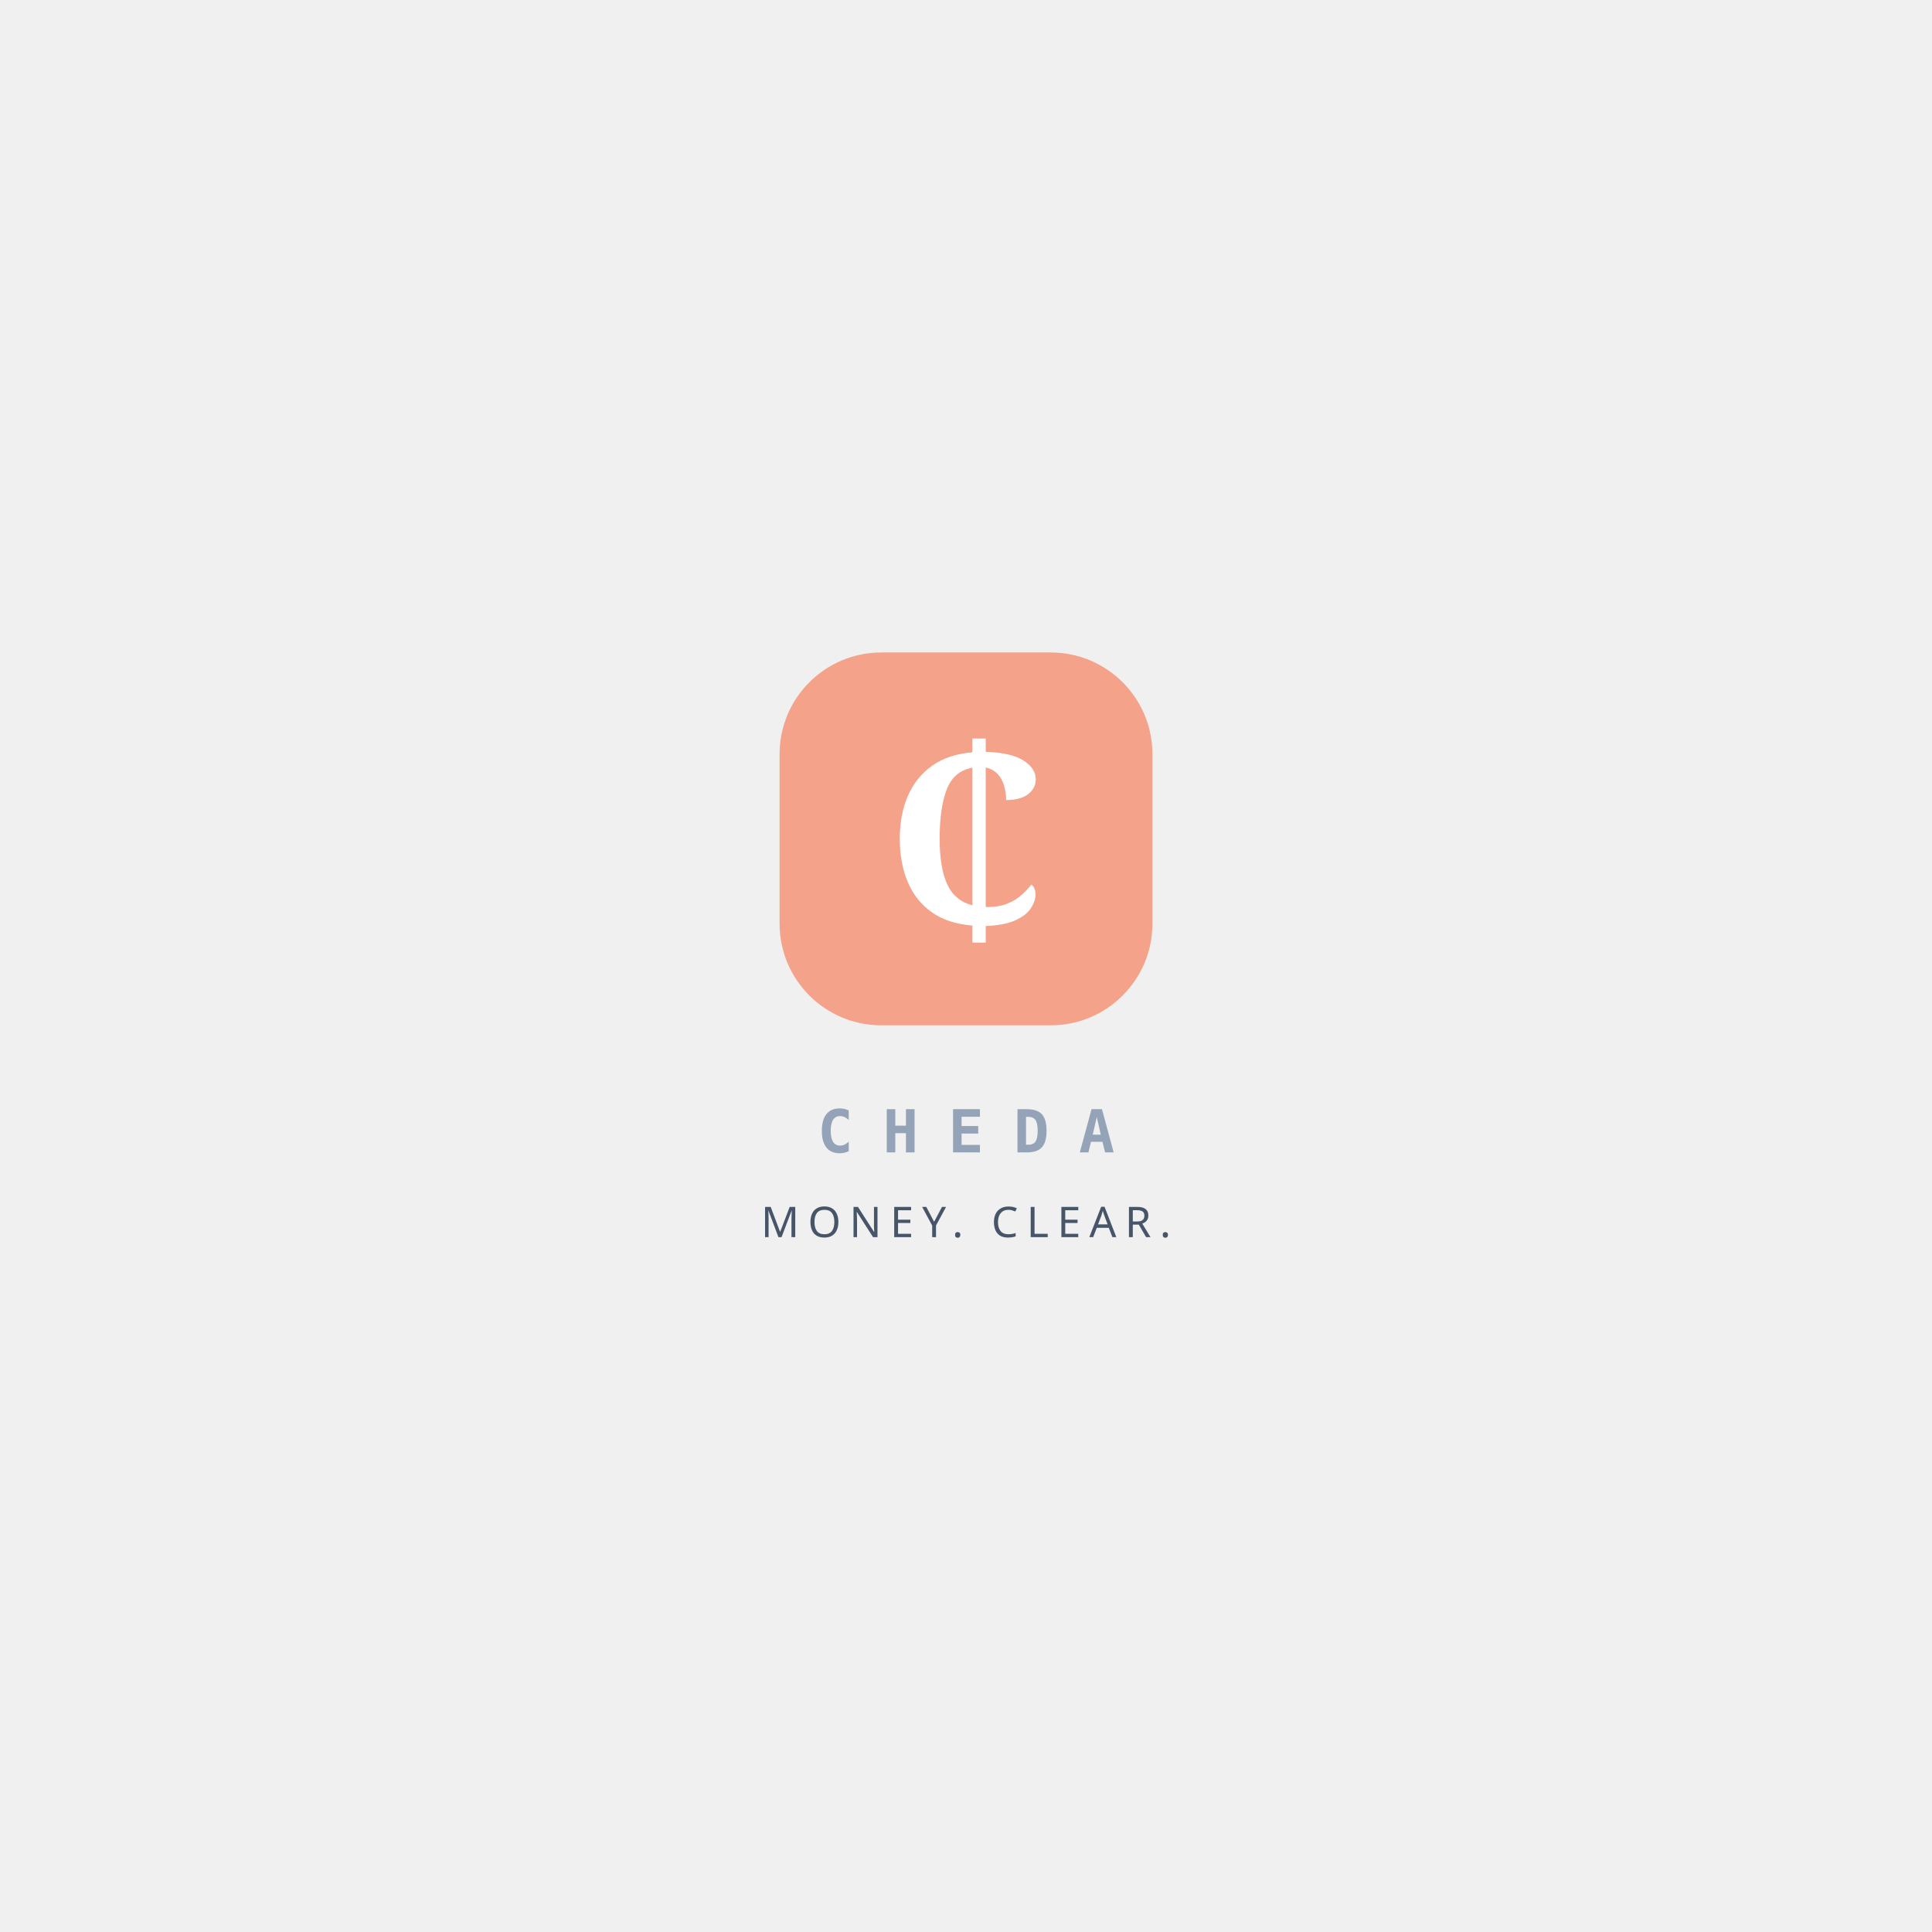
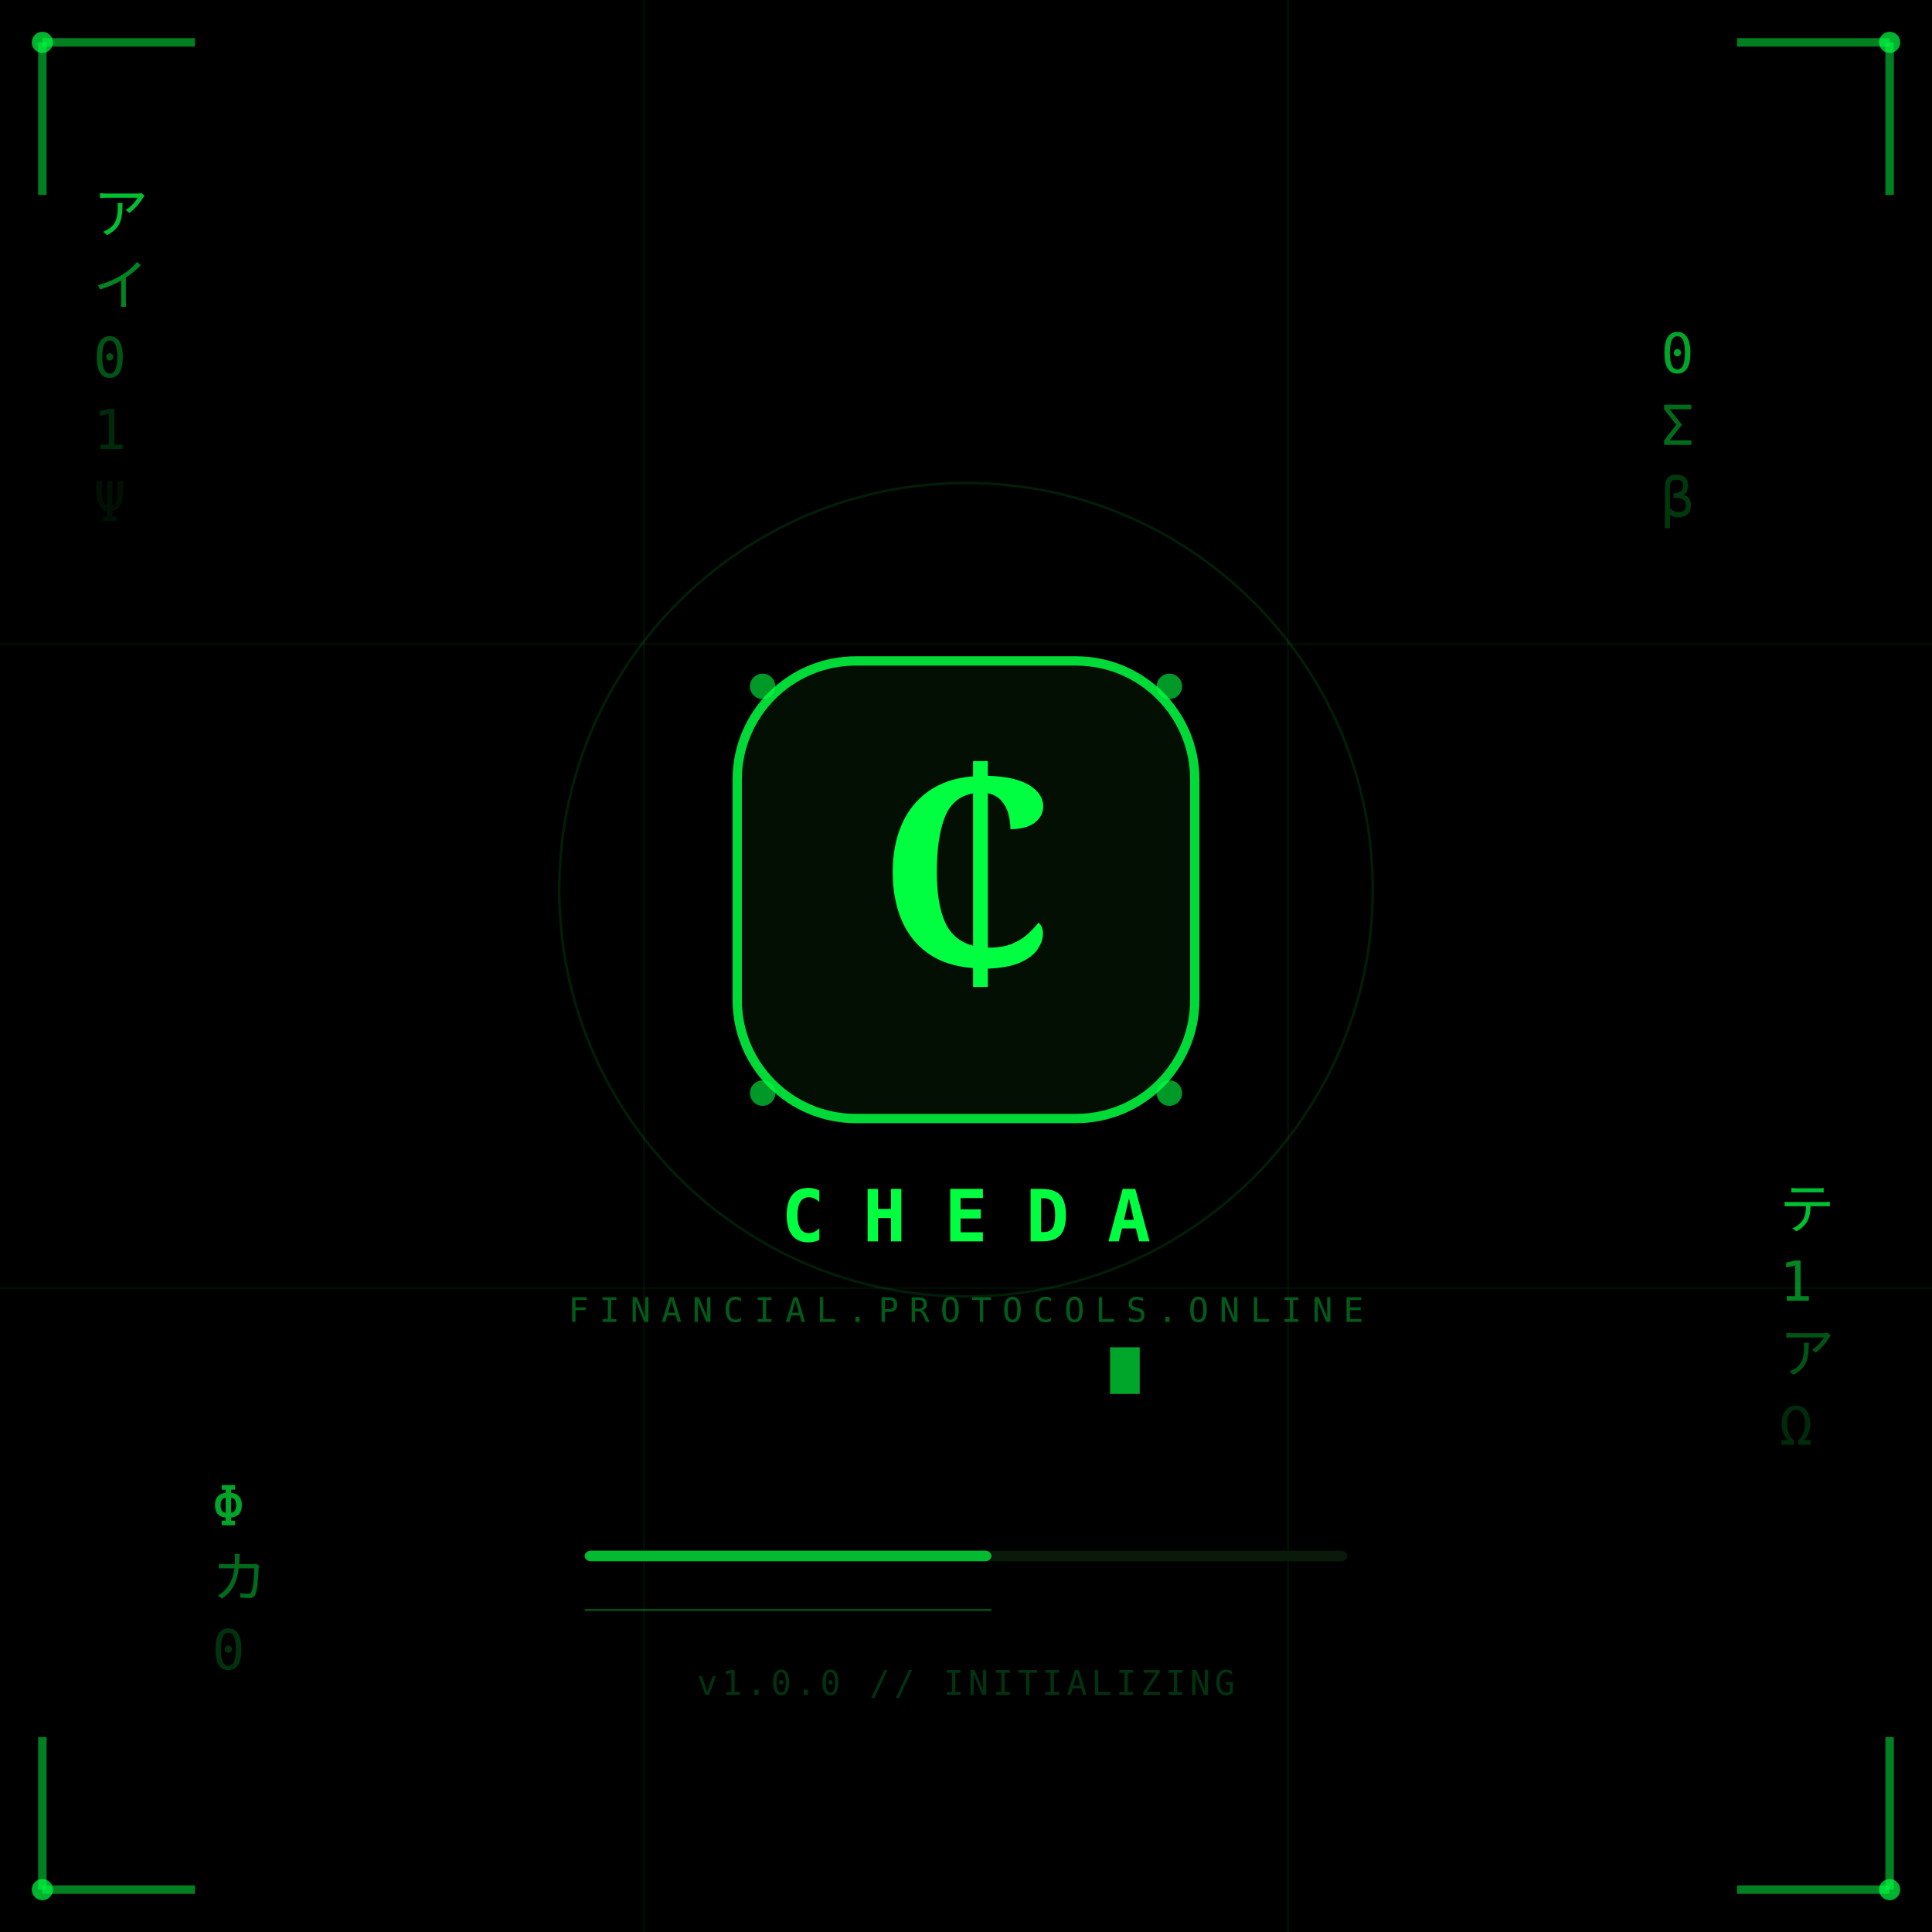
<svg xmlns="http://www.w3.org/2000/svg" width="456" height="456" viewBox="0 0 456 456">
-   <rect x="184" y="154" width="88" height="88" rx="24" fill="#F4A28A" />
-   <text x="228" y="218" font-family="Georgia, serif" font-size="56" font-weight="bold" fill="#FFFFFF" text-anchor="middle">₵</text>
-   <text x="228" y="272" font-family="monospace, sans-serif" font-size="14" font-weight="600" fill="#94A3B8" text-anchor="middle" letter-spacing="7">CHEDA</text>
-   <text x="228" y="292" font-family="sans-serif" font-size="10" fill="#475569" text-anchor="middle" letter-spacing="2">MONEY. CLEAR.</text>
+   <rect width="456" height="456" fill="#000000" />
+   <line x1="0" y1="152" x2="456" y2="152" stroke="#00FF41" stroke-width="0.4" opacity="0.07" />
+   <line x1="0" y1="304" x2="456" y2="304" stroke="#00FF41" stroke-width="0.4" opacity="0.07" />
+   <line x1="152" y1="0" x2="152" y2="456" stroke="#00FF41" stroke-width="0.4" opacity="0.07" />
+   <line x1="304" y1="0" x2="304" y2="456" stroke="#00FF41" stroke-width="0.4" opacity="0.07" />
+   <line x1="10" y1="10" x2="46" y2="10" stroke="#00FF41" stroke-width="2" opacity="0.5" />
+   <line x1="10" y1="10" x2="10" y2="46" stroke="#00FF41" stroke-width="2" opacity="0.5" />
+   <circle cx="10" cy="10" r="2.5" fill="#00FF41" opacity="0.7" />
+   <line x1="446" y1="10" x2="410" y2="10" stroke="#00FF41" stroke-width="2" opacity="0.5" />
+   <line x1="446" y1="10" x2="446" y2="46" stroke="#00FF41" stroke-width="2" opacity="0.5" />
+   <circle cx="446" cy="10" r="2.5" fill="#00FF41" opacity="0.7" />
+   <line x1="10" y1="446" x2="46" y2="446" stroke="#00FF41" stroke-width="2" opacity="0.5" />
+   <line x1="10" y1="446" x2="10" y2="410" stroke="#00FF41" stroke-width="2" opacity="0.5" />
+   <circle cx="10" cy="446" r="2.5" fill="#00FF41" opacity="0.7" />
+   <line x1="446" y1="446" x2="410" y2="446" stroke="#00FF41" stroke-width="2" opacity="0.5" />
+   <line x1="446" y1="446" x2="446" y2="410" stroke="#00FF41" stroke-width="2" opacity="0.5" />
+   <circle cx="446" cy="446" r="2.5" fill="#00FF41" opacity="0.7" />
+   <text x="22" y="55" font-family="monospace" font-size="13" fill="#00FF41" opacity="0.75">ア</text>
+   <text x="22" y="72" font-family="monospace" font-size="13" fill="#00FF41" opacity="0.52">イ</text>
+   <text x="22" y="89" font-family="monospace" font-size="13" fill="#00FF41" opacity="0.33">0</text>
+   <text x="22" y="106" font-family="monospace" font-size="13" fill="#00FF41" opacity="0.17">1</text>
+   <text x="22" y="123" font-family="monospace" font-size="13" fill="#00FF41" opacity="0.07">Ψ</text>
+   <text x="420" y="290" font-family="monospace" font-size="13" fill="#00FF41" opacity="0.75">テ</text>
+   <text x="420" y="307" font-family="monospace" font-size="13" fill="#00FF41" opacity="0.52">1</text>
+   <text x="420" y="324" font-family="monospace" font-size="13" fill="#00FF41" opacity="0.33">ア</text>
+   <text x="420" y="341" font-family="monospace" font-size="13" fill="#00FF41" opacity="0.17">Ω</text>
+   <text x="50" y="360" font-family="monospace" font-size="13" fill="#00FF41" opacity="0.65">Φ</text>
+   <text x="50" y="377" font-family="monospace" font-size="13" fill="#00FF41" opacity="0.42">カ</text>
+   <text x="50" y="394" font-family="monospace" font-size="13" fill="#00FF41" opacity="0.20">0</text>
+   <text x="392" y="88" font-family="monospace" font-size="13" fill="#00FF41" opacity="0.65">0</text>
+   <text x="392" y="105" font-family="monospace" font-size="13" fill="#00FF41" opacity="0.42">Σ</text>
+   <text x="392" y="122" font-family="monospace" font-size="13" fill="#00FF41" opacity="0.22">β</text>
+   <circle cx="228" cy="210" r="96" stroke="#00FF41" stroke-width="0.6" fill="none" opacity="0.12" />
+   <rect x="174" y="156" width="108" height="108" rx="28" fill="#020F02" />
+   <rect x="174" y="156" width="108" height="108" rx="28" fill="none" stroke="#00FF41" stroke-width="2.2" opacity="0.85" />
+   <circle cx="180" cy="162" r="3" fill="#00FF41" opacity="0.6" />
+   <circle cx="276" cy="162" r="3" fill="#00FF41" opacity="0.6" />
+   <circle cx="180" cy="258" r="3" fill="#00FF41" opacity="0.6" />
+   <circle cx="276" cy="258" r="3" fill="#00FF41" opacity="0.6" />
+   <text x="228" y="228" font-family="Georgia, serif" font-size="62" font-weight="bold" fill="#00FF41" text-anchor="middle">₵</text>
+   <text x="228" y="293" font-family="monospace, sans-serif" font-size="17" font-weight="700" fill="#00FF41" text-anchor="middle" letter-spacing="9">CHEDA</text>
+   <text x="228" y="312" font-family="monospace, sans-serif" font-size="8" fill="#005C18" text-anchor="middle" letter-spacing="2.5">FINANCIAL.PROTOCOLS.ONLINE</text>
+   <rect x="262" y="318" width="7" height="11" fill="#00FF41" opacity="0.65" />
+   <rect x="138" y="366" width="180" height="2.5" fill="#0A1A0A" rx="1.5" />
+   <rect x="138" y="366" width="96" height="2.5" fill="#00FF41" rx="1.5" opacity="0.7" />
+   <line x1="138" y1="380" x2="234" y2="380" stroke="#00FF41" stroke-width="0.5" opacity="0.3" />
+   <text x="228" y="400" font-family="monospace" font-size="8" fill="#003310" text-anchor="middle" letter-spacing="1">v1.0.0 // INITIALIZING</text>
</svg>
